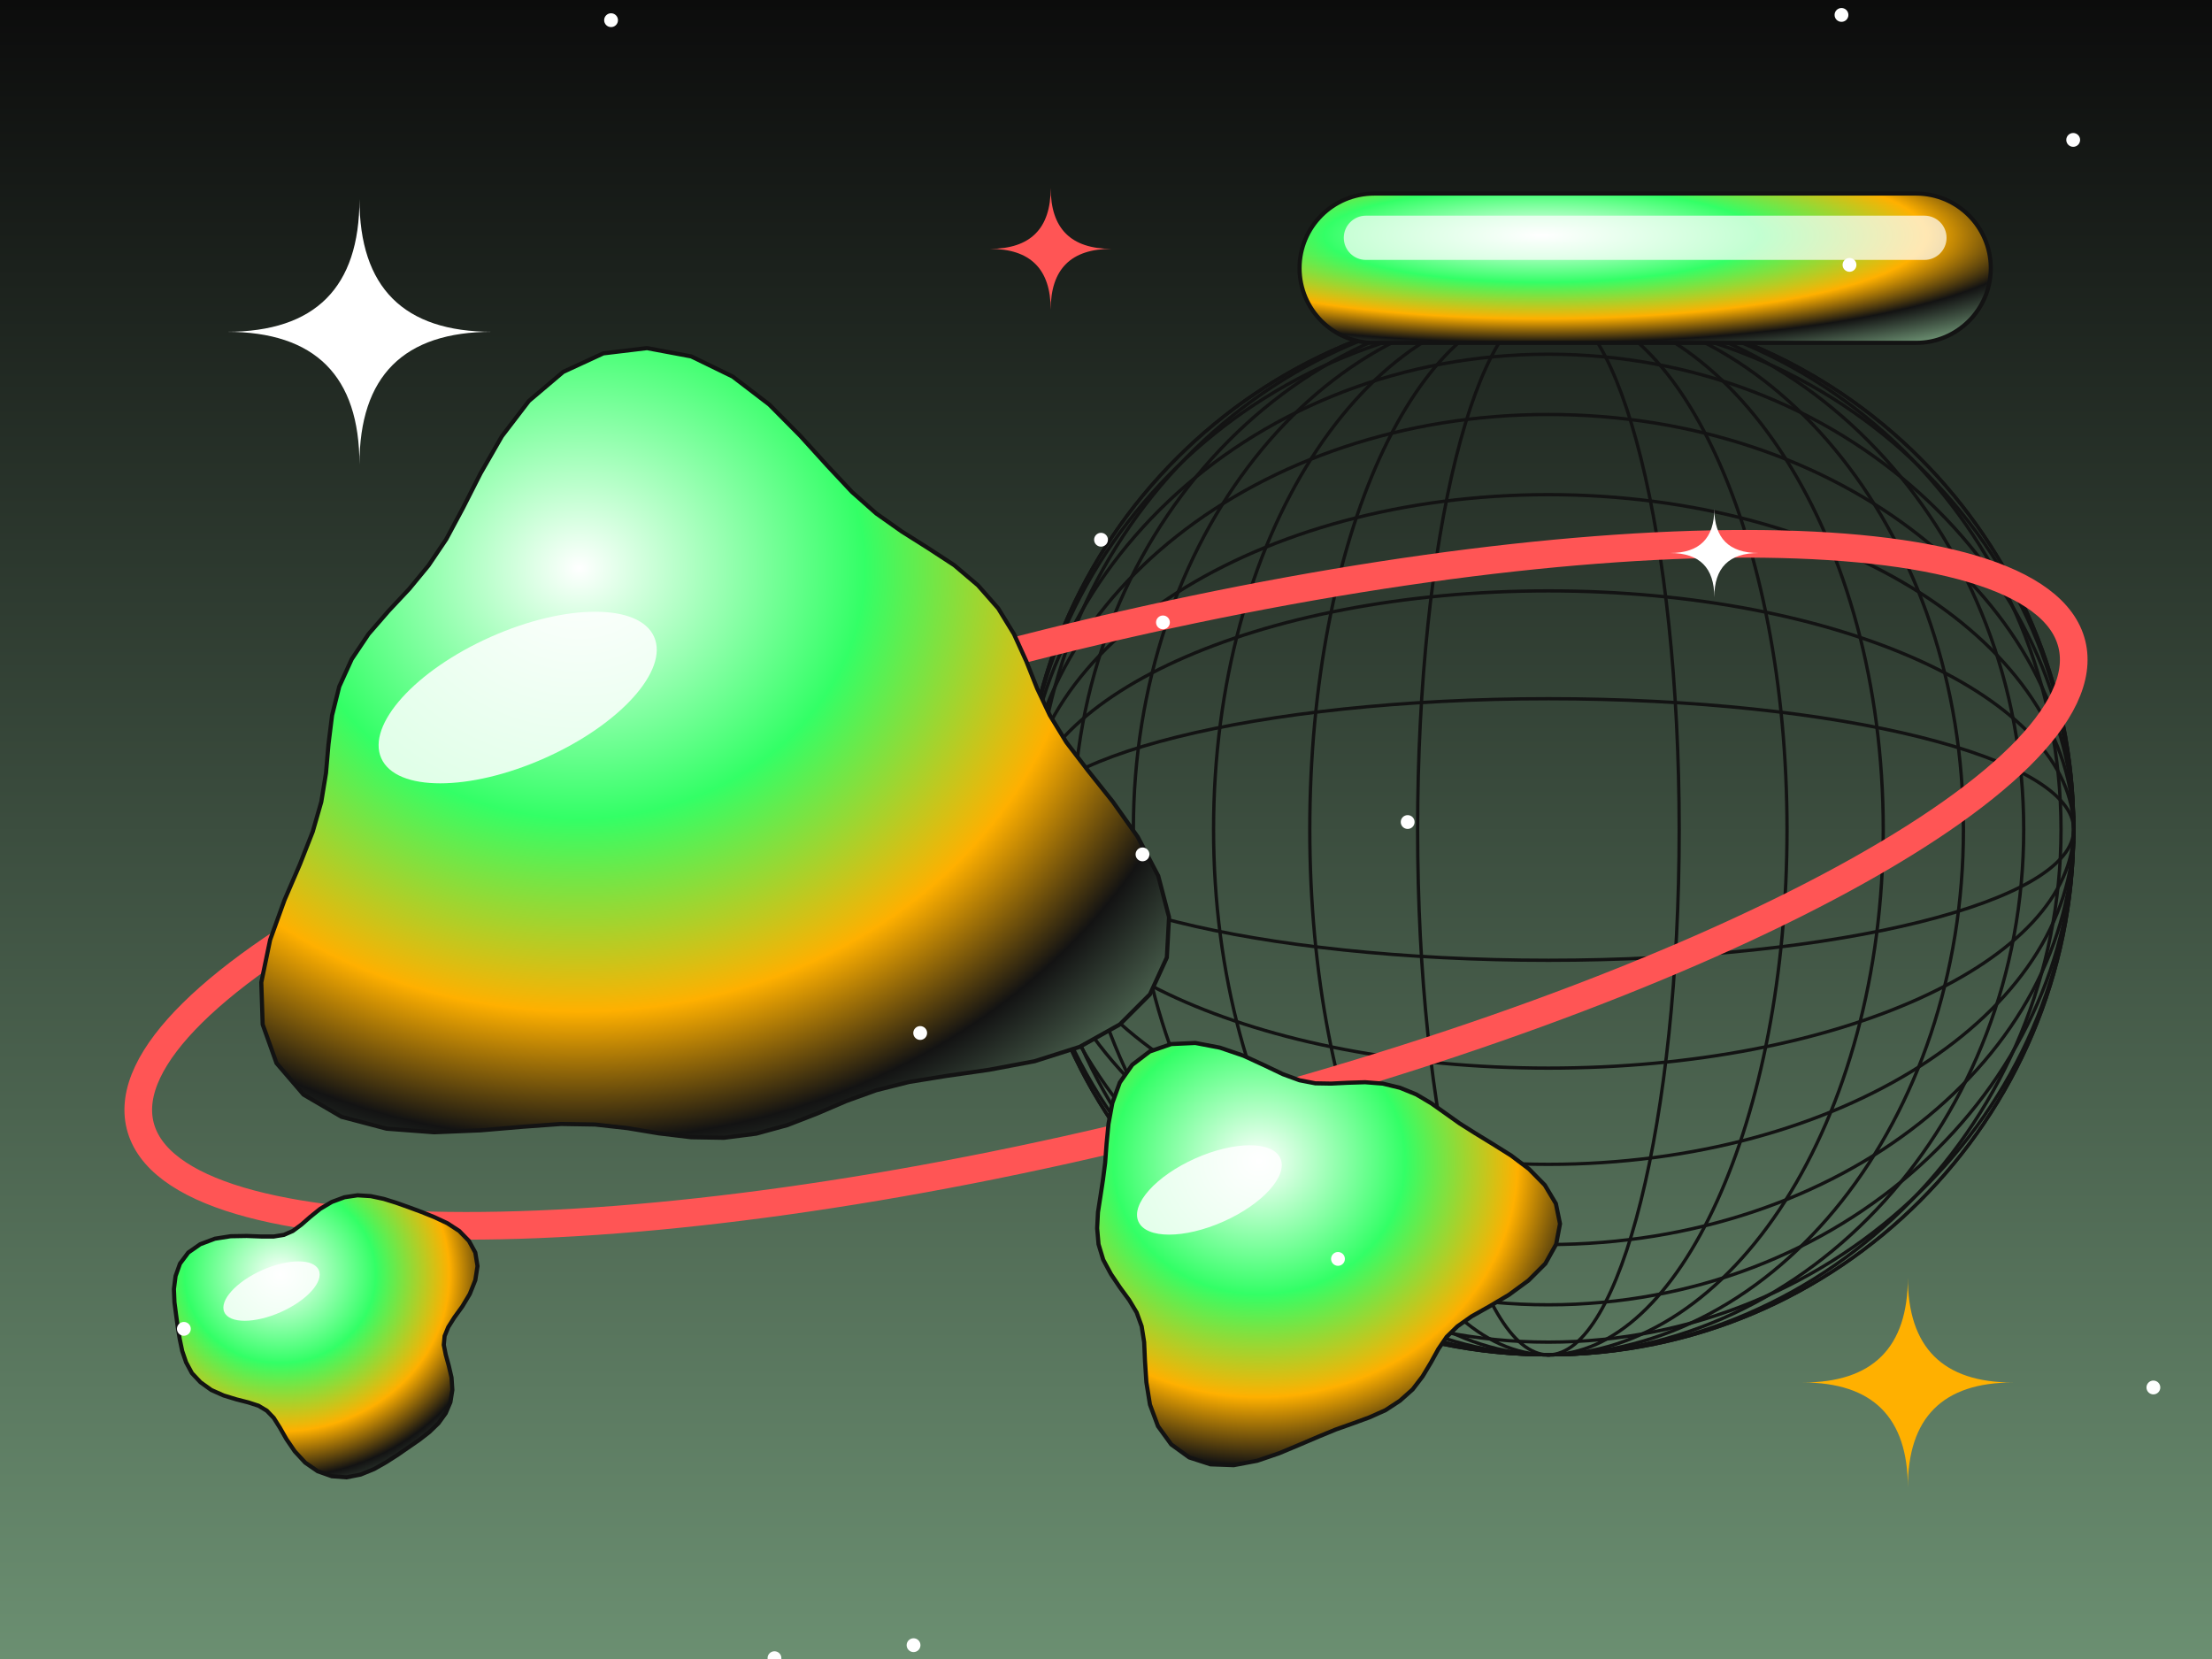
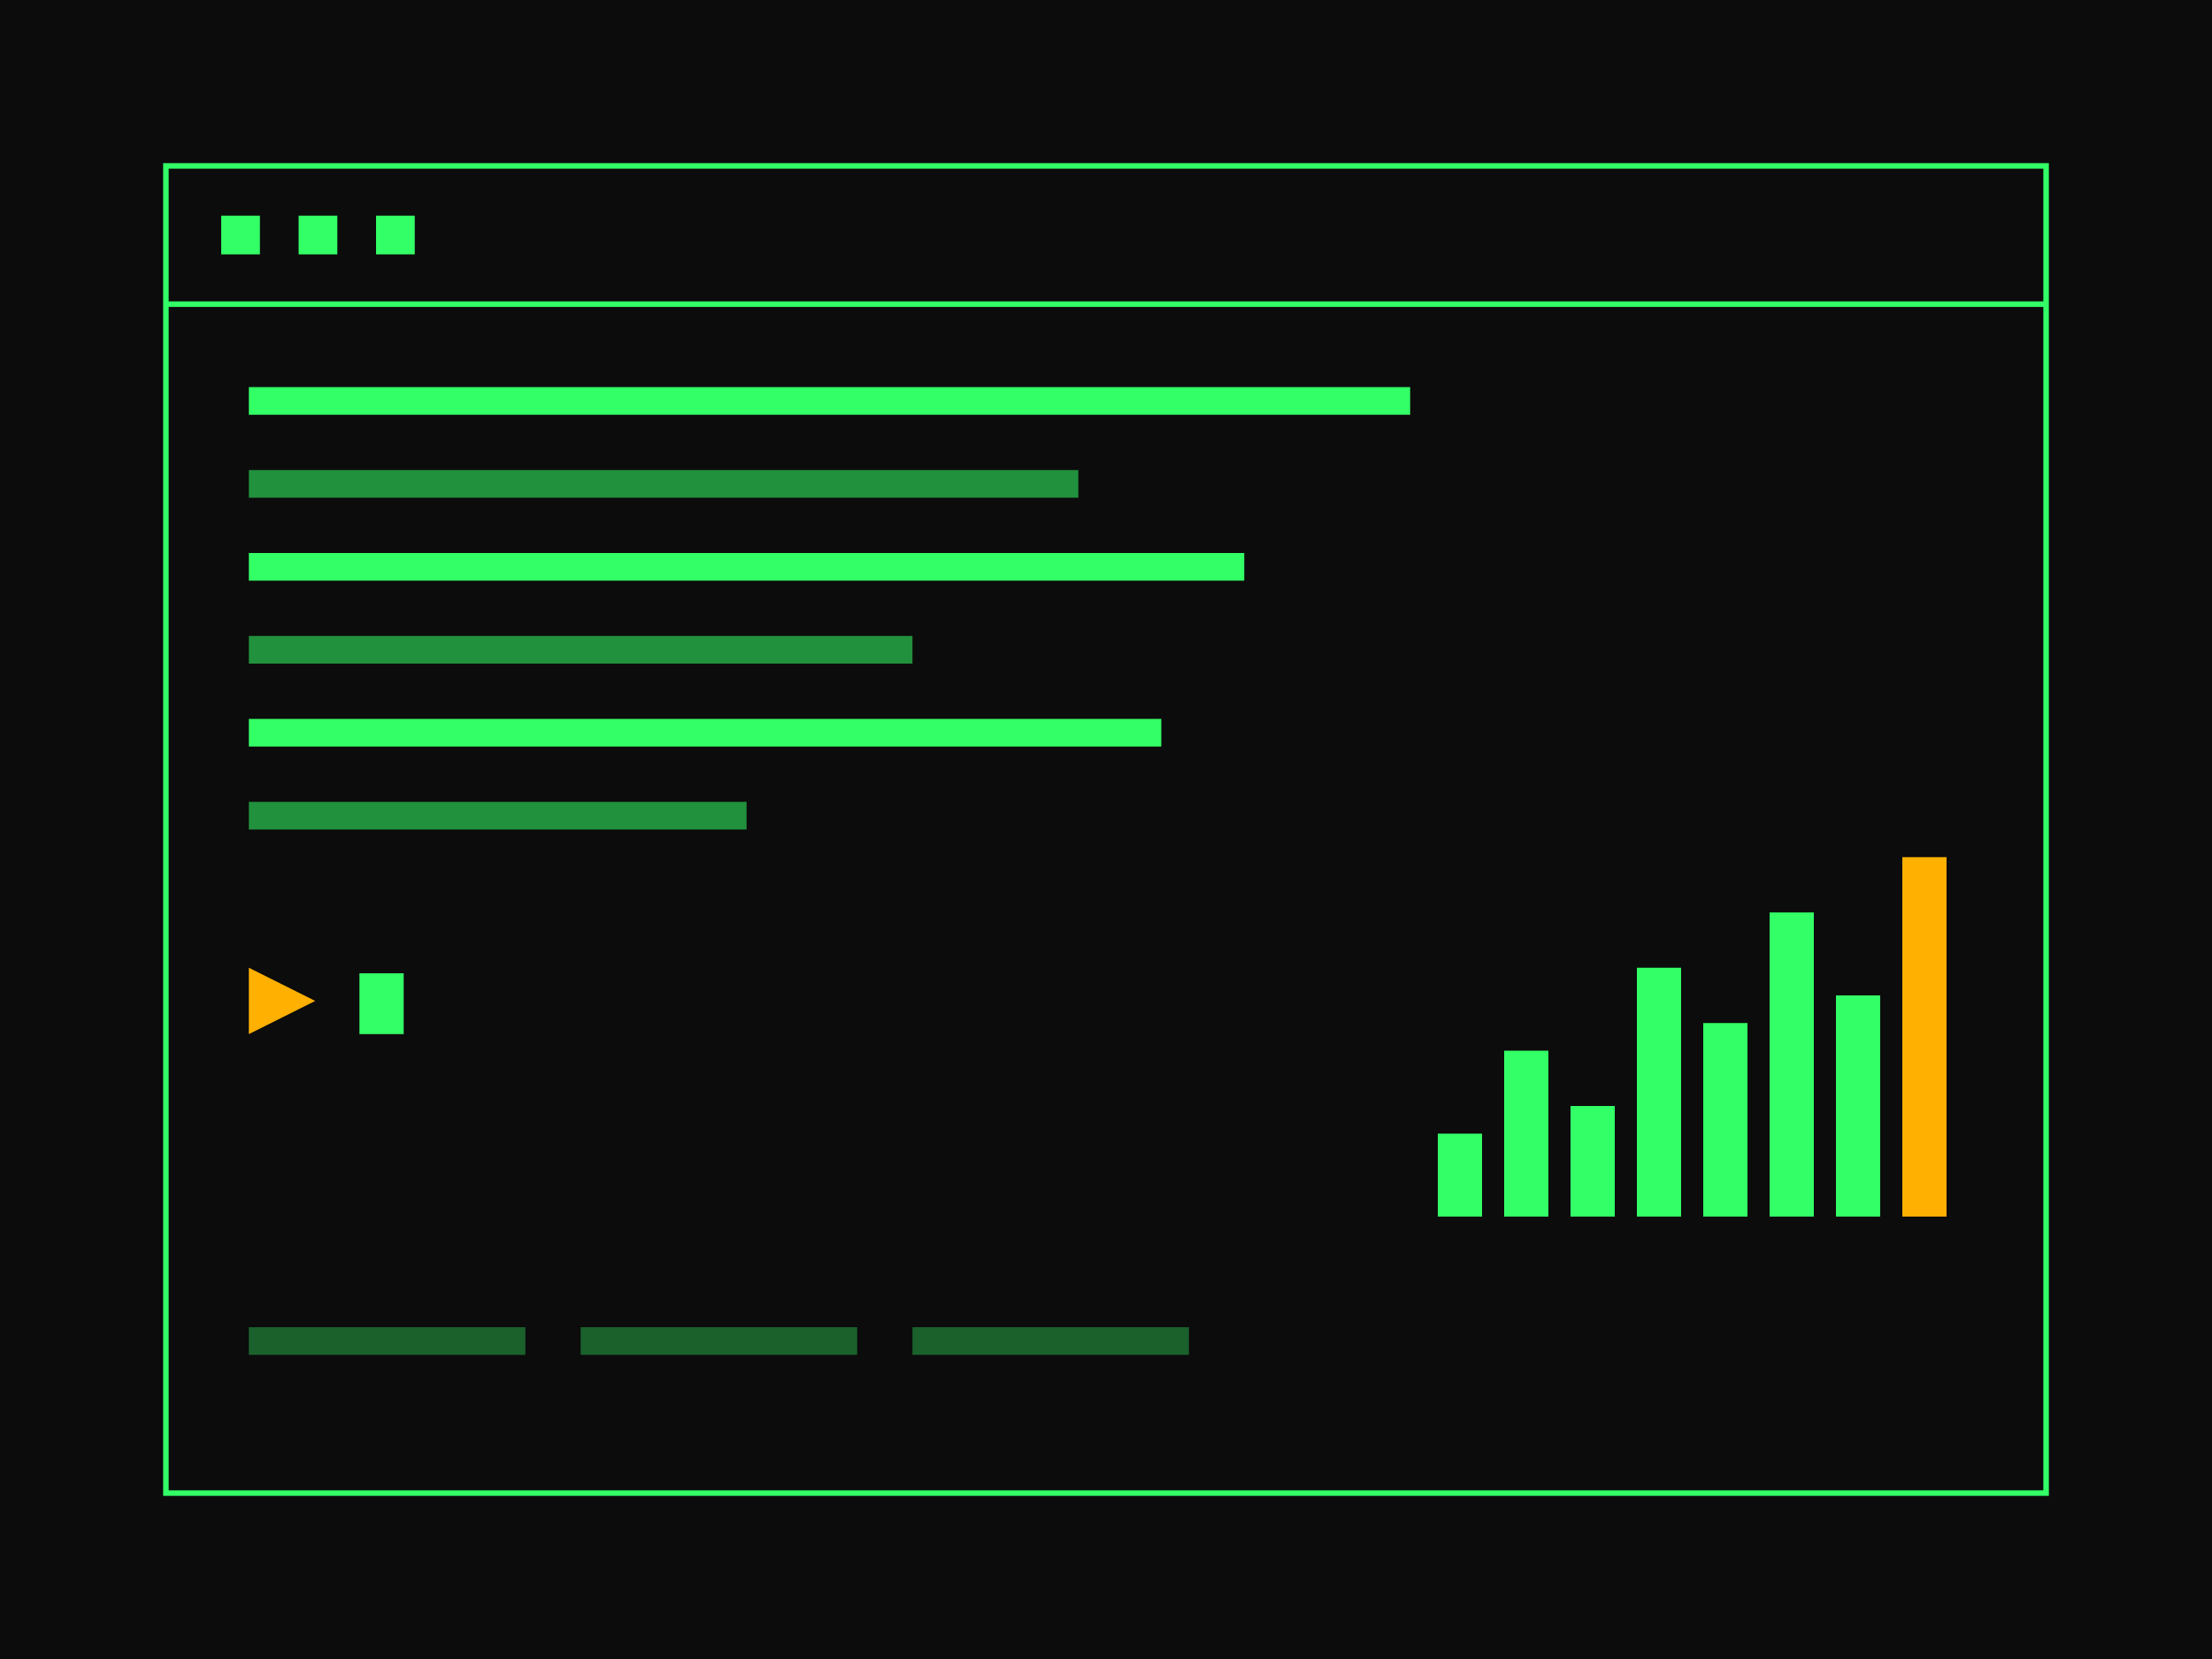
<svg xmlns="http://www.w3.org/2000/svg" viewBox="0 0 800 600" role="img" aria-label="Terminal / TUI Web: abstract plate in the visual language of the style">
-   <defs>
-     <linearGradient id="terminal-tui-web-sky" x1="0" y1="0" x2="0" y2="1">
-       <stop offset="0" stop-color="#0C0C0C" />
-       <stop offset="1" stop-color="#6B8F71" />
-     </linearGradient>
-     <radialGradient id="terminal-tui-web-chrome" cx="0.35" cy="0.28" r="0.9">
-       <stop offset="0" stop-color="#FFFFFF" />
-       <stop offset="0.35" stop-color="#33FF66" />
-       <stop offset="0.62" stop-color="#FFB000" />
-       <stop offset="0.8" stop-color="#131313" />
-       <stop offset="1" stop-color="#6B8F71" />
-     </radialGradient>
-   </defs>
-   <rect x="0" y="0" width="800" height="600" fill="url(#terminal-tui-web-sky)" />
-   <ellipse cx="560" cy="300" rx="190" ry="190" fill="none" stroke="#131313" stroke-width="1.2" />
-   <ellipse cx="560" cy="300" rx="185.4" ry="190" fill="none" stroke="#131313" stroke-width="1.2" />
-   <ellipse cx="560" cy="300" rx="171.9" ry="190" fill="none" stroke="#131313" stroke-width="1.2" />
-   <ellipse cx="560" cy="300" rx="150.1" ry="190" fill="none" stroke="#131313" stroke-width="1.2" />
-   <ellipse cx="560" cy="300" rx="121.1" ry="190" fill="none" stroke="#131313" stroke-width="1.2" />
-   <ellipse cx="560" cy="300" rx="86.3" ry="190" fill="none" stroke="#131313" stroke-width="1.2" />
-   <ellipse cx="560" cy="300" rx="47.3" ry="190" fill="none" stroke="#131313" stroke-width="1.2" />
-   <ellipse cx="560" cy="300" rx="190" ry="190" fill="none" stroke="#131313" stroke-width="1.2" />
-   <ellipse cx="560" cy="300" rx="190" ry="185.4" fill="none" stroke="#131313" stroke-width="1.2" />
-   <ellipse cx="560" cy="300" rx="190" ry="171.9" fill="none" stroke="#131313" stroke-width="1.2" />
-   <ellipse cx="560" cy="300" rx="190" ry="150.1" fill="none" stroke="#131313" stroke-width="1.2" />
-   <ellipse cx="560" cy="300" rx="190" ry="121.1" fill="none" stroke="#131313" stroke-width="1.2" />
-   <ellipse cx="560" cy="300" rx="190" ry="86.3" fill="none" stroke="#131313" stroke-width="1.2" />
-   <ellipse cx="560" cy="300" rx="190" ry="47.3" fill="none" stroke="#131313" stroke-width="1.2" />
-   <ellipse cx="400" cy="320" rx="360" ry="90" fill="none" stroke="#FF5555" stroke-width="10" transform="rotate(-14 400 320)" />
-   <path d="M402.5,290L411.5,302.7L418.9,316.8L422.8,331.7L422,346.3L415.9,359.6L405,370.5L390.5,378.6L374.2,383.8L357.7,386.9L342.4,389.1L328.8,391.3L316.9,394.3L306.1,398.2L295.6,402.7L284.8,406.9L273.5,410L261.8,411.5L250,411.3L238.3,409.9L226.9,408L215.2,406.7L202.9,406.5L189.1,407.5L173.8,408.8L157,409.5L139.8,408.2L123.5,403.9L109.8,395.9L100,384.5L95,370.5L94.5,355.3L97.7,339.9L102.9,325.5L108.5,312.5L113.1,300.8L116.2,290L117.9,279.6L118.8,269.2L120.1,258.7L122.7,248.3L127.2,238.4L133.3,229.3L140.5,221L148,213L155,204.5L161.4,195L167.4,183.8L173.8,171.2L181.5,157.8L191.3,145L203.7,134.5L218.2,127.8L234,125.9L250,128.9L265,136.2L278.2,146.3L289.4,157.6L299.2,168.4L308.1,177.9L316.9,185.7L326.1,192.2L335.6,198.2L345.1,204.4L353.7,211.7L361,220L366.7,229.3L371.2,239.2L375.1,249L379.7,258.7L385.7,268.5L393.5,278.7L402.5,290Z" fill="url(#terminal-tui-web-chrome)" stroke="#131313" stroke-width="1.5" />
-   <ellipse cx="208" cy="230" rx="54" ry="24" fill="#FFFFFF" opacity="0.85" transform="rotate(-24 250 290)" />
-   <path d="M562.8,450L558.9,457L552.8,463.1L545.7,468.3L538.6,472.5L532.2,476.1L527.1,479.7L523.2,483.5L520.2,487.9L517.5,492.8L514.5,497.8L510.9,502.5L506.3,506.6L501.1,510L495.3,512.6L489.3,514.8L483.1,517L476.8,519.6L470,522.5L462.6,525.6L454.7,528.3L446.2,529.9L437.8,529.6L430.1,527.1L423.6,522.4L418.8,515.8L415.9,508L414.6,499.9L414.1,492.2L413.8,485.4L412.9,479.7L411.1,474.7L408.4,470.2L405.1,465.7L401.8,460.8L399,455.6L397.3,450L396.8,444.2L397.1,438.4L398,432.6L398.9,426.7L399.7,420.5L400.2,413.7L400.9,406.5L402.3,398.9L405,391.5L409.5,385.1L415.8,380.3L423.6,377.6L432.3,377.2L441.2,378.9L449.7,381.8L457.3,385.3L464,388.5L470,390.7L475.7,391.8L481.4,391.9L487.4,391.6L493.7,391.4L500.1,391.9L506.3,393.4L512.2,395.8L517.6,399L522.7,402.6L527.9,406.3L533.6,409.9L539.8,413.7L546.5,417.9L553,422.8L558.7,428.6L562.7,435.3L564.2,442.6L562.8,450Z" fill="url(#terminal-tui-web-chrome)" stroke="#131313" stroke-width="1.5" />
-   <ellipse cx="448.2" cy="418.8" rx="28.1" ry="12.5" fill="#FFFFFF" opacity="0.85" transform="rotate(-24 470 450)" />
-   <path d="M162.1,480L160.8,483.2L160.5,486.4L161.2,489.9L162.3,493.9L163.3,498.2L163.6,502.7L162.9,507.1L161.2,511.1L158.6,514.7L155.3,517.9L151.7,520.7L147.8,523.4L143.9,526.1L139.7,528.8L135.3,531.3L130.4,533.3L125.3,534.3L120,533.9L114.9,532.1L110.4,529L106.6,524.9L103.6,520.5L101.2,516.3L99,512.8L96.5,510.2L93.5,508.4L89.8,507.2L85.5,506.1L80.9,504.7L76.4,502.7L72.5,499.9L69.4,496.6L67.3,492.7L65.9,488.6L65,484.3L64.3,480L63.7,475.6L63.1,471L62.9,466.2L63.5,461.5L65.1,457L68.1,453L72.4,450L77.7,448L83.4,447.1L89.2,447L94.5,447.2L99,447.2L102.7,446.6L105.9,445.2L109,442.9L112.2,440.1L115.8,437.2L120,434.7L124.6,433L129.3,432.3L134.1,432.6L138.8,433.6L143.3,435L147.8,436.6L152.4,438.3L157.1,440.2L161.8,442.4L166.1,445.2L169.6,448.8L171.9,453L172.7,457.9L171.9,463L169.9,468L167.2,472.5L164.3,476.5L162.1,480Z" fill="url(#terminal-tui-web-chrome)" stroke="#131313" stroke-width="1.5" />
-   <ellipse cx="105.4" cy="459.2" rx="18.7" ry="8.3" fill="#FFFFFF" opacity="0.85" transform="rotate(-24 120 480)" />
-   <rect x="470" y="70" width="250" height="54" fill="url(#terminal-tui-web-chrome)" rx="27" stroke="#131313" stroke-width="1.5" />
-   <rect x="486" y="78" width="218" height="16" fill="#FFFFFF" rx="8" opacity="0.7" />
-   <path d="M130 72Q130 120 178 120Q130 120 130 168Q130 120 82 120Q130 120 130 72Z" fill="#FFFFFF" />
-   <path d="M690 462Q690 500 728 500Q690 500 690 538Q690 500 652 500Q690 500 690 462Z" fill="#FFB000" />
-   <path d="M380 68Q380 90 402 90Q380 90 380 112Q380 90 358 90Q380 90 380 68Z" fill="#FF5555" />
-   <path d="M620 184Q620 200 636 200Q620 200 620 216Q620 200 604 200Q620 200 620 184Z" fill="#FFFFFF" />
-   <circle cx="668.9" cy="95.8" r="2.5" fill="#FFFFFF" />
-   <circle cx="66.5" cy="480.6" r="2.5" fill="#FFFFFF" />
-   <circle cx="509.1" cy="297.3" r="2.5" fill="#FFFFFF" />
-   <circle cx="420.6" cy="225.1" r="2.5" fill="#FFFFFF" />
-   <circle cx="483.9" cy="455.3" r="2.5" fill="#FFFFFF" />
-   <circle cx="221" cy="7.3" r="2.5" fill="#FFFFFF" />
-   <circle cx="778.8" cy="501.8" r="2.5" fill="#FFFFFF" />
-   <circle cx="666" cy="5.4" r="2.5" fill="#FFFFFF" />
-   <circle cx="332.8" cy="373.6" r="2.5" fill="#FFFFFF" />
-   <circle cx="413.2" cy="309" r="2.5" fill="#FFFFFF" />
-   <circle cx="398.2" cy="195.2" r="2.5" fill="#FFFFFF" />
-   <circle cx="749.8" cy="50.6" r="2.5" fill="#FFFFFF" />
-   <circle cx="280.1" cy="599.7" r="2.5" fill="#FFFFFF" />
-   <circle cx="330.4" cy="595" r="2.5" fill="#FFFFFF" />
+   <rect x="0" y="0" width="800" height="600" fill="#0C0C0C" />
+   <rect x="60" y="60" width="680" height="480" fill="none" stroke="#33FF66" stroke-width="2" />
+   <line x1="60" y1="110" x2="740" y2="110" stroke="#33FF66" stroke-width="2" />
+   <rect x="80" y="78" width="14" height="14" fill="#33FF66" />
+   <rect x="108" y="78" width="14" height="14" fill="#33FF66" />
+   <rect x="136" y="78" width="14" height="14" fill="#33FF66" />
+   <rect x="90" y="140" width="420" height="10" fill="#33FF66" opacity="1" />
+   <rect x="90" y="170" width="300" height="10" fill="#33FF66" opacity="0.55" />
+   <rect x="90" y="200" width="360" height="10" fill="#33FF66" opacity="1" />
+   <rect x="90" y="230" width="240" height="10" fill="#33FF66" opacity="0.55" />
+   <rect x="90" y="260" width="330" height="10" fill="#33FF66" opacity="1" />
+   <rect x="90" y="290" width="180" height="10" fill="#33FF66" opacity="0.55" />
+   <rect x="520" y="410" width="16" height="30" fill="#33FF66" />
+   <rect x="544" y="380" width="16" height="60" fill="#33FF66" />
+   <rect x="568" y="400" width="16" height="40" fill="#33FF66" />
+   <rect x="592" y="350" width="16" height="90" fill="#33FF66" />
+   <rect x="616" y="370" width="16" height="70" fill="#33FF66" />
+   <rect x="640" y="330" width="16" height="110" fill="#33FF66" />
+   <rect x="664" y="360" width="16" height="80" fill="#33FF66" />
+   <rect x="688" y="310" width="16" height="130" fill="#FFB000" />
+   <polygon points="90,350 114,362 90,374" fill="#FFB000" />
+   <rect x="130" y="352" width="16" height="22" fill="#33FF66" />
+   <rect x="90" y="480" width="100" height="10" fill="#33FF66" opacity="0.35" />
+   <rect x="210" y="480" width="100" height="10" fill="#33FF66" opacity="0.35" />
+   <rect x="330" y="480" width="100" height="10" fill="#33FF66" opacity="0.35" />
</svg>
